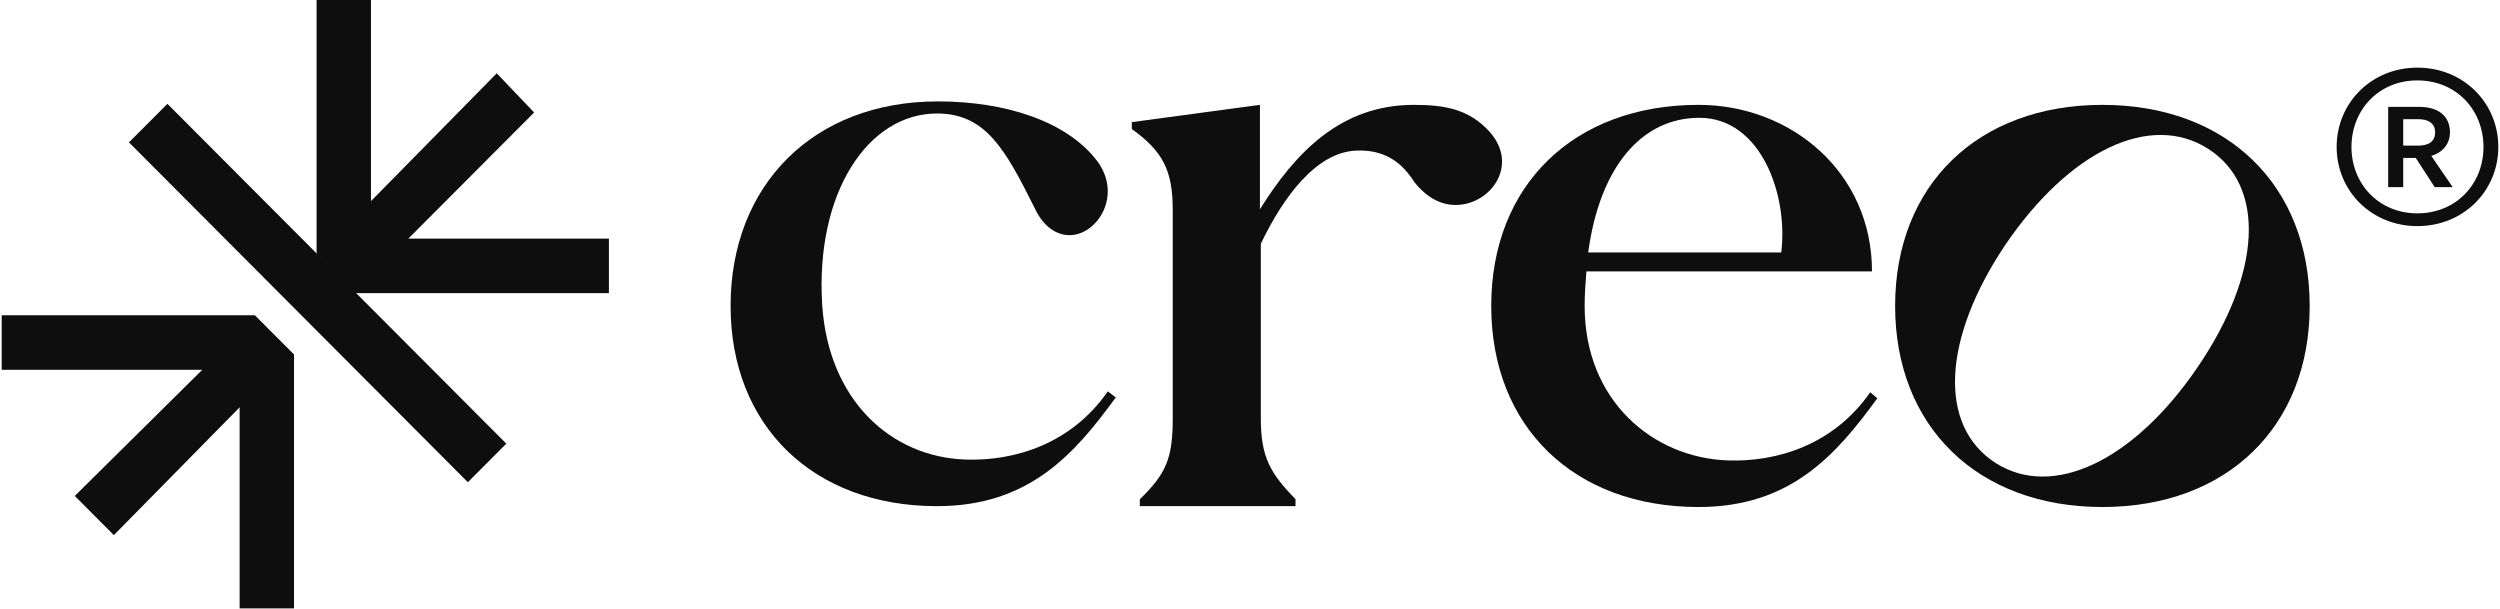
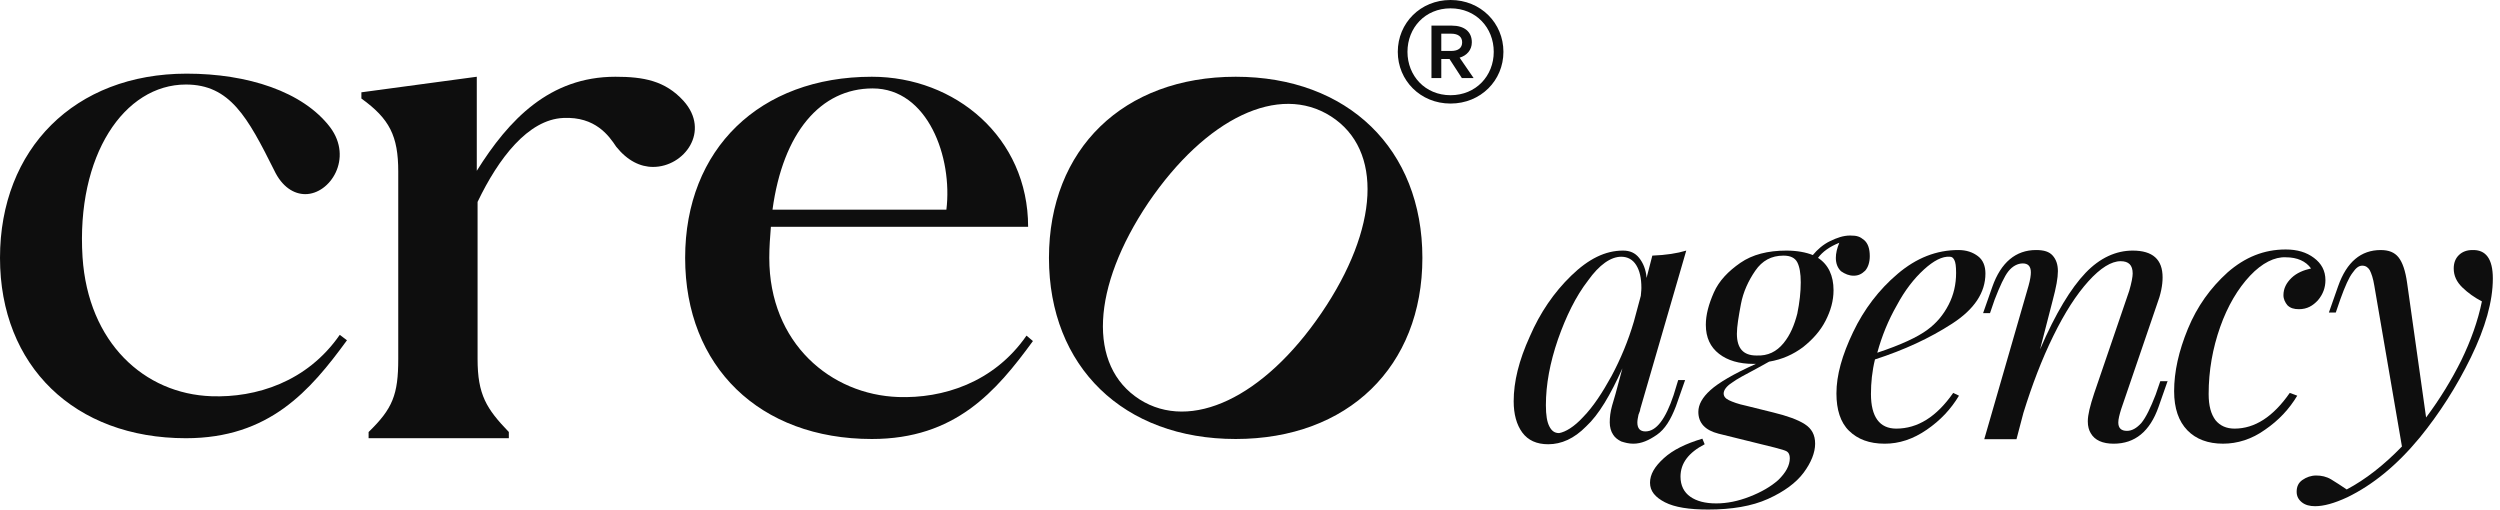
- <svg xmlns="http://www.w3.org/2000/svg" width="739" height="180" viewBox="0 0 739 180" fill="none">
-   <path d="M714.572 66.838C700.957 66.838 690.712 56.391 690.712 43.45C690.712 30.441 700.957 19.994 714.572 19.994C728.255 19.994 738.5 30.441 738.5 43.45C738.5 56.391 728.255 66.838 714.572 66.838ZM714.572 63.064C726.098 63.064 734.118 54.301 734.118 43.45C734.118 32.531 726.098 23.769 714.572 23.769C703.114 23.769 695.093 32.531 695.093 43.45C695.093 54.301 703.114 63.064 714.572 63.064ZM719.695 55.312L714.1 46.685H710.393V55.312H705.945V31.587H715.111C720.773 31.587 724.21 34.283 724.21 39.136C724.21 42.641 721.919 45.135 718.684 46.078L725.019 55.312H719.695ZM714.842 35.227H710.393V43.045H714.842C718.144 43.045 719.829 41.63 719.829 39.136C719.829 36.71 718.144 35.227 714.842 35.227Z" fill="#0E0E0E" />
-   <path d="M329.831 117.476C317.734 134.058 304.322 149.62 276.972 149.62C240.419 149.62 215.962 125.895 215.962 90.435C215.962 54.72 240.419 29.975 277.235 29.975C297.222 29.975 315.367 35.842 324.308 47.577C331.934 57.781 324.308 69.516 316.156 69.516C312.474 69.516 308.53 67.22 305.9 61.608C297.222 44.261 291.436 33.546 276.972 33.546C256.723 33.546 240.945 56.761 243.048 90.18C244.889 118.242 263.298 135.079 285.388 135.844C299.851 136.354 316.682 131.252 327.464 115.691L329.831 117.476Z" fill="#0E0E0E" />
-   <path d="M334.565 36.098L372.433 30.996V61.864C382.953 45.027 396.364 30.996 417.928 30.996C427.133 30.996 434.233 32.272 440.281 38.904C449.223 48.854 440.544 60.589 430.288 60.589C426.081 60.589 421.873 58.548 418.191 53.956C415.825 50.384 411.354 44.007 400.835 44.517C389.264 45.027 379.534 57.782 372.696 72.068V123.6C372.696 135.335 375.589 139.927 382.953 147.58V149.621H336.932V147.58C344.821 139.927 346.662 135.335 346.662 123.6V62.119C346.662 50.384 343.769 44.772 334.565 38.139V36.098Z" fill="#0E0E0E" />
-   <path d="M468.945 80.232C468.682 83.548 468.419 86.865 468.419 90.436C468.419 118.498 488.668 135.335 510.758 136.1C525.221 136.61 542.052 131.508 552.834 115.947L554.938 117.733C542.841 134.314 529.429 149.876 502.08 149.876C465.263 149.876 440.806 126.151 440.806 90.436C440.806 54.721 465.263 30.996 502.08 30.996C529.429 30.996 553.36 50.895 553.36 80.232H468.945ZM526.536 74.619C528.64 57.527 520.488 34.823 502.343 34.823C485.249 34.823 472.889 49.364 469.471 74.619H526.536Z" fill="#0E0E0E" />
-   <path d="M621.472 30.996C658.288 30.996 682.745 54.721 682.745 90.436C682.745 126.151 658.288 149.876 621.472 149.876C584.655 149.876 560.198 126.151 560.198 90.436C560.198 54.721 584.655 30.996 621.472 30.996ZM589.915 136.866C606.745 147.58 630.676 136.355 649.61 108.549C668.544 80.742 669.859 54.976 652.766 44.007C635.672 33.037 611.742 44.517 592.807 72.323C574.136 100.13 572.821 125.896 589.915 136.866Z" fill="#0E0E0E" />
-   <path d="M70.833 179.851V120.405L33.657 158.188L22.102 146.601L59.781 109.321H0.5V93.2H75.354L86.909 104.787V179.851H70.833Z" fill="#0E0E0E" />
-   <path d="M109.659 0V59.447L146.835 21.663L157.887 33.25L120.711 70.53H179.992V86.651H105.137H104.635L93.582 75.064V0H109.659Z" fill="#0E0E0E" />
-   <path d="M149.663 131.144L49.488 30.689L38.12 42.088L138.296 142.544L149.663 131.144Z" fill="#0E0E0E" />
+ <svg xmlns="http://www.w3.org/2000/svg" width="157" height="32" viewBox="0 0 157 32" fill="none">
+   <path d="M21.79 21.369C19.475 24.543 16.909 27.52 11.675 27.52C4.68 27.52 0 22.98 0 16.195C0 9.36 4.68 4.625 11.725 4.625C15.55 4.625 19.022 5.748 20.733 7.993C22.193 9.946 20.733 12.192 19.173 12.192C18.469 12.192 17.714 11.752 17.211 10.678C15.55 7.359 14.443 5.308 11.675 5.308C7.8 5.308 4.781 9.751 5.183 16.146C5.536 21.516 9.058 24.738 13.285 24.884C16.053 24.982 19.274 24.006 21.337 21.028L21.79 21.369Z" fill="#0E0E0E" />
+   <path d="M22.695 5.797L29.942 4.82V10.727C31.955 7.505 34.521 4.82 38.648 4.82C40.409 4.82 41.768 5.064 42.925 6.334C44.636 8.238 42.976 10.483 41.013 10.483C40.208 10.483 39.403 10.093 38.698 9.214C38.245 8.53 37.39 7.31 35.377 7.408C33.163 7.505 31.301 9.946 29.992 12.68V22.541C29.992 24.787 30.546 25.666 31.955 27.13V27.52H23.148V27.13C24.658 25.666 25.01 24.787 25.01 22.541V10.776C25.01 8.53 24.457 7.456 22.695 6.187V5.797Z" fill="#0E0E0E" />
+   <path d="M48.412 14.242C48.362 14.877 48.311 15.511 48.311 16.195C48.311 21.565 52.186 24.787 56.413 24.933C59.181 25.031 62.402 24.055 64.465 21.077L64.868 21.418C62.553 24.591 59.986 27.569 54.753 27.569C47.707 27.569 43.027 23.029 43.027 16.195C43.027 9.36 47.707 4.82 54.753 4.82C59.986 4.82 64.566 8.628 64.566 14.242H48.412ZM59.433 13.168C59.835 9.897 58.275 5.553 54.803 5.553C51.532 5.553 49.167 8.335 48.513 13.168H59.433Z" fill="#0E0E0E" />
+   <path d="M77.6 4.82C84.646 4.82 89.326 9.36 89.326 16.195C89.326 23.029 84.646 27.569 77.6 27.569C70.555 27.569 65.875 23.029 65.875 16.195C65.875 9.36 70.555 4.82 77.6 4.82ZM71.562 25.08C74.782 27.13 79.362 24.982 82.985 19.661C86.608 14.34 86.86 9.409 83.589 7.31C80.318 5.211 75.738 7.408 72.115 12.729C68.542 18.05 68.29 22.98 71.562 25.08Z" fill="#0E0E0E" />
+   <path d="M105.391 23.868H105.825L105.247 25.516C104.922 26.357 104.56 26.953 104.055 27.303C103.549 27.653 103.079 27.864 102.573 27.864C102.284 27.864 102.031 27.794 101.815 27.724C101.598 27.618 101.417 27.478 101.309 27.303C101.164 27.093 101.092 26.812 101.092 26.532C101.092 26.216 101.128 25.866 101.237 25.48C101.345 25.095 101.417 24.85 101.453 24.744L101.887 23.132C101.128 24.815 100.406 26.041 99.611 26.777C98.852 27.548 98.057 27.899 97.226 27.899C96.504 27.899 95.962 27.653 95.6 27.163C95.239 26.672 95.059 26.006 95.059 25.2C95.059 23.974 95.384 22.642 96.07 21.135C96.721 19.628 97.588 18.366 98.671 17.314C99.755 16.263 100.803 15.737 101.923 15.737C102.357 15.737 102.682 15.877 102.935 16.193C103.188 16.508 103.368 16.929 103.404 17.455L103.766 16.053C104.633 16.018 105.319 15.912 105.897 15.737L103.007 25.691C103.007 25.761 102.971 25.866 102.898 26.041C102.862 26.216 102.826 26.392 102.826 26.532C102.826 26.918 103.007 27.093 103.332 27.093C104.018 27.093 104.597 26.322 105.102 24.815L105.391 23.868ZM99.43 26.181C100.044 25.551 100.622 24.674 101.2 23.623C101.779 22.537 102.248 21.415 102.609 20.188L103.043 18.576C103.043 18.471 103.079 18.296 103.079 18.085C103.079 17.455 102.971 16.999 102.754 16.648C102.537 16.298 102.212 16.123 101.815 16.123C101.164 16.123 100.442 16.613 99.719 17.63C98.96 18.611 98.346 19.873 97.841 21.31C97.335 22.782 97.082 24.149 97.082 25.445C97.082 26.076 97.154 26.497 97.299 26.777C97.443 27.058 97.624 27.198 97.913 27.198C98.31 27.128 98.852 26.812 99.43 26.181Z" fill="#0E0E0E" />
+   <path d="M117.061 15.071C117.314 15.282 117.422 15.632 117.422 16.088C117.422 16.473 117.314 16.789 117.133 16.999C116.916 17.209 116.7 17.314 116.411 17.314C116.122 17.314 115.869 17.209 115.616 17.034C115.399 16.824 115.291 16.543 115.291 16.193C115.291 15.912 115.363 15.597 115.507 15.247C114.893 15.492 114.46 15.807 114.171 16.193C114.821 16.613 115.146 17.314 115.146 18.226C115.146 18.892 114.965 19.522 114.64 20.153C114.315 20.784 113.845 21.31 113.231 21.8C112.617 22.256 111.931 22.572 111.1 22.712L110.341 23.132C109.618 23.518 109.077 23.798 108.751 24.044C108.426 24.254 108.246 24.499 108.246 24.709C108.246 24.885 108.354 25.025 108.571 25.13C108.787 25.235 109.149 25.375 109.655 25.48L111.353 25.901C112.22 26.111 112.906 26.357 113.34 26.637C113.773 26.917 113.99 27.303 113.99 27.864C113.99 28.424 113.737 29.055 113.267 29.686C112.798 30.317 112.039 30.878 111.027 31.333C110.016 31.789 108.751 31.999 107.27 31.999C106.078 31.999 105.175 31.859 104.56 31.544C103.946 31.228 103.621 30.843 103.621 30.317C103.621 29.791 103.91 29.301 104.488 28.775C105.066 28.249 105.861 27.864 106.909 27.548L107.053 27.899C106.042 28.424 105.536 29.09 105.536 29.931C105.536 30.492 105.753 30.913 106.15 31.193C106.548 31.474 107.089 31.614 107.776 31.614C108.462 31.614 109.149 31.474 109.871 31.193C110.594 30.913 111.208 30.562 111.678 30.142C112.147 29.686 112.4 29.231 112.4 28.775C112.4 28.565 112.328 28.424 112.22 28.354C112.111 28.284 111.858 28.214 111.461 28.109L107.92 27.233C107.089 27.023 106.656 26.567 106.656 25.866C106.656 25.41 106.909 24.955 107.415 24.499C107.92 24.044 108.86 23.483 110.269 22.852H110.124C109.221 22.852 108.498 22.642 107.957 22.221C107.415 21.8 107.126 21.205 107.126 20.399C107.126 19.768 107.306 19.102 107.631 18.366C107.957 17.63 108.535 17.034 109.293 16.508C110.052 15.983 111.027 15.737 112.184 15.737C112.834 15.737 113.412 15.842 113.845 16.018C114.135 15.667 114.496 15.352 114.929 15.142C115.363 14.931 115.76 14.791 116.194 14.791C116.627 14.791 116.808 14.861 117.061 15.071ZM112.003 21.555C112.436 21.029 112.689 20.399 112.87 19.698C113.015 18.997 113.087 18.331 113.087 17.735C113.087 17.174 113.015 16.754 112.87 16.473C112.725 16.193 112.436 16.053 112.003 16.053C111.244 16.053 110.666 16.368 110.233 16.999C109.799 17.63 109.474 18.331 109.329 19.102C109.185 19.873 109.077 20.504 109.077 20.959C109.077 21.871 109.474 22.326 110.305 22.326C111.027 22.361 111.569 22.081 112.003 21.555Z" fill="#0E0E0E" />
+   <path d="M122.59 20.328C121.181 21.24 119.591 21.976 117.749 22.572C117.568 23.308 117.496 24.043 117.496 24.744C117.496 26.181 118.038 26.917 119.085 26.917C120.422 26.917 121.614 26.181 122.662 24.674L123.024 24.849C122.518 25.691 121.867 26.392 121 26.987C120.133 27.583 119.266 27.864 118.363 27.864C117.387 27.864 116.665 27.583 116.123 27.058C115.581 26.532 115.328 25.726 115.328 24.709C115.328 23.553 115.689 22.291 116.376 20.854C117.062 19.417 118.002 18.191 119.158 17.209C120.35 16.193 121.614 15.702 122.987 15.702C123.493 15.702 123.891 15.842 124.216 16.088C124.541 16.333 124.685 16.718 124.685 17.174C124.685 18.366 123.999 19.417 122.59 20.328ZM120.82 16.929C120.205 17.49 119.627 18.226 119.122 19.172C118.58 20.118 118.182 21.099 117.893 22.151C119.375 21.66 120.422 21.17 121.036 20.714C121.614 20.293 122.048 19.768 122.373 19.137C122.698 18.506 122.843 17.84 122.843 17.139C122.843 16.718 122.807 16.473 122.734 16.333C122.662 16.193 122.59 16.123 122.445 16.123C121.976 16.088 121.434 16.368 120.82 16.929Z" fill="#0E0E0E" />
+   <path d="M136.136 23.903L135.558 25.55C135.016 27.093 134.077 27.864 132.74 27.864C132.054 27.864 131.548 27.653 131.295 27.198C131.187 27.023 131.114 26.777 131.114 26.462C131.114 26.041 131.259 25.48 131.512 24.709L133.716 18.261C133.86 17.77 133.932 17.384 133.932 17.174C133.932 16.648 133.68 16.403 133.174 16.403C132.596 16.403 131.909 16.824 131.151 17.665C130.392 18.506 129.669 19.628 128.947 21.099C128.224 22.572 127.61 24.184 127.068 25.936L126.635 27.583H124.611L127.393 17.945C127.502 17.56 127.538 17.279 127.538 17.104C127.538 16.718 127.357 16.543 127.032 16.543C126.707 16.543 126.382 16.718 126.129 17.034C125.876 17.349 125.587 17.98 125.262 18.821L124.973 19.663H124.539L125.117 18.015C125.659 16.473 126.598 15.702 127.863 15.702C128.369 15.702 128.694 15.807 128.911 16.053C129.127 16.298 129.236 16.613 129.236 17.034C129.236 17.454 129.127 18.05 128.911 18.856L128.116 21.941C129.091 19.663 130.067 18.085 130.97 17.139C131.873 16.193 132.885 15.737 133.932 15.737C135.197 15.737 135.811 16.298 135.811 17.419C135.811 17.91 135.703 18.471 135.45 19.137L133.21 25.691C133.102 26.041 133.029 26.322 133.029 26.532C133.029 26.882 133.21 27.058 133.571 27.058C133.896 27.058 134.185 26.882 134.474 26.567C134.763 26.216 135.052 25.621 135.378 24.779L135.667 23.938H136.136V23.903Z" fill="#0E0E0E" />
+   <path d="M141.304 17.314C140.545 18.12 139.895 19.207 139.425 20.539C138.956 21.87 138.703 23.272 138.703 24.744C138.703 25.48 138.847 26.006 139.136 26.392C139.425 26.742 139.823 26.917 140.329 26.917C141.593 26.917 142.749 26.181 143.797 24.674L144.267 24.849C143.761 25.691 143.111 26.392 142.243 26.987C141.413 27.583 140.509 27.863 139.606 27.863C138.667 27.863 137.908 27.583 137.366 27.022C136.824 26.462 136.535 25.655 136.535 24.569C136.535 23.342 136.824 22.046 137.402 20.644C137.98 19.242 138.811 18.085 139.895 17.104C140.979 16.158 142.171 15.667 143.544 15.667C144.267 15.667 144.845 15.842 145.314 16.193C145.784 16.543 146.037 16.999 146.037 17.595C146.037 18.05 145.892 18.471 145.567 18.856C145.242 19.207 144.881 19.417 144.375 19.417C144.05 19.417 143.833 19.347 143.652 19.172C143.508 18.997 143.4 18.786 143.4 18.541C143.4 18.12 143.58 17.77 143.905 17.454C144.231 17.139 144.664 16.964 145.134 16.859C144.809 16.403 144.267 16.158 143.544 16.158C142.858 16.123 142.063 16.508 141.304 17.314Z" fill="#0E0E0E" />
+   <path d="M156.55 17.49C156.55 18.927 156.081 20.574 155.177 22.432C154.274 24.289 153.19 25.971 151.962 27.479C150.517 29.231 148.999 30.458 147.41 31.229C146.579 31.614 145.929 31.789 145.387 31.789C145.061 31.789 144.772 31.719 144.556 31.544C144.339 31.369 144.23 31.159 144.23 30.878C144.23 30.563 144.339 30.317 144.592 30.142C144.845 29.967 145.134 29.862 145.459 29.862C145.784 29.862 146.109 29.932 146.398 30.107C146.687 30.282 147.012 30.493 147.374 30.738C148.566 30.107 149.722 29.196 150.842 28.039L149.108 17.946C149.036 17.49 148.927 17.175 148.819 16.964C148.71 16.789 148.566 16.684 148.349 16.684C148.132 16.684 147.952 16.824 147.735 17.14C147.518 17.42 147.265 17.981 146.976 18.787L146.687 19.628H146.254L146.832 17.981C147.374 16.439 148.277 15.703 149.505 15.703C150.011 15.703 150.372 15.843 150.625 16.158C150.878 16.474 151.059 16.999 151.167 17.77L152.359 26.217C153.226 25.06 153.949 23.869 154.563 22.642C155.177 21.38 155.611 20.154 155.864 18.927C155.394 18.682 154.997 18.401 154.635 18.051C154.274 17.7 154.094 17.315 154.094 16.859C154.094 16.509 154.202 16.228 154.419 16.018C154.635 15.808 154.925 15.703 155.25 15.703C156.117 15.668 156.55 16.263 156.55 17.49Z" fill="#0E0E0E" />
+   <path d="M91.093 6.503C89.203 6.503 87.781 5.052 87.781 3.256C87.781 1.45 89.203 0 91.093 0C92.993 0 94.415 1.45 94.415 3.256C94.415 5.052 92.993 6.503 91.093 6.503ZM91.093 5.979C92.693 5.979 93.807 4.762 93.807 3.256C93.807 1.74 92.693 0.524 91.093 0.524C89.503 0.524 88.389 1.74 88.389 3.256C88.389 4.762 89.503 5.979 91.093 5.979ZM91.805 4.903L91.028 3.705H90.513V4.903H89.896V1.609H91.168C91.954 1.609 92.431 1.984 92.431 2.657C92.431 3.144 92.113 3.49 91.664 3.621L92.544 4.903H91.805ZM91.131 2.115H90.513V3.2H91.131C91.589 3.2 91.823 3.003 91.823 2.657C91.823 2.32 91.589 2.115 91.131 2.115Z" fill="#0E0E0E" />
</svg>
